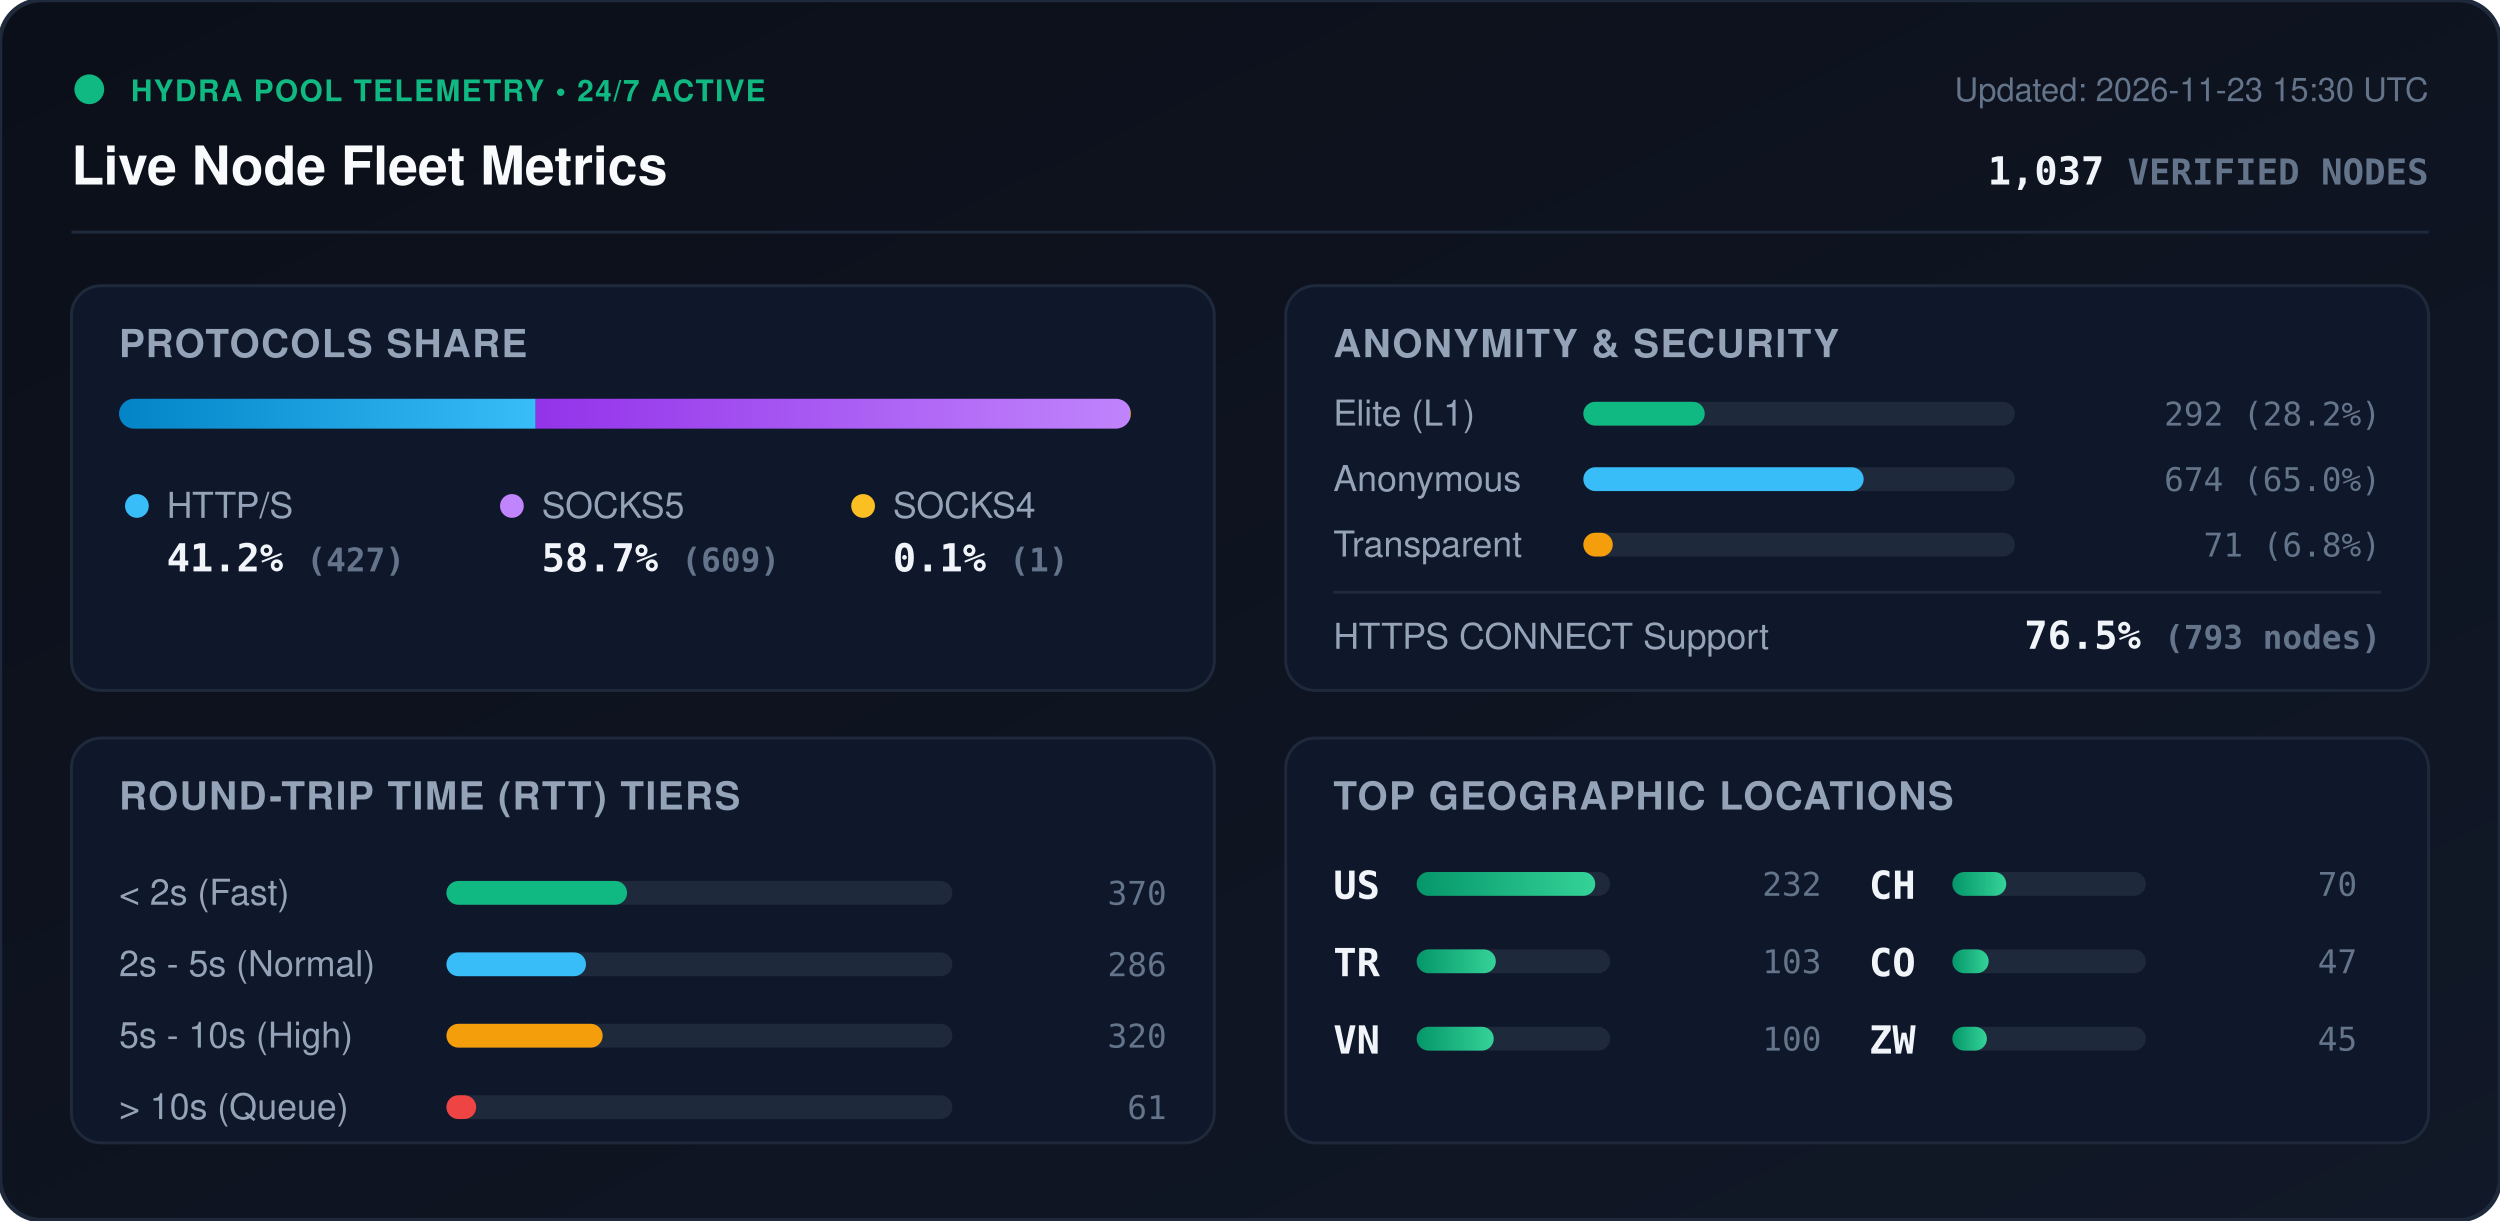
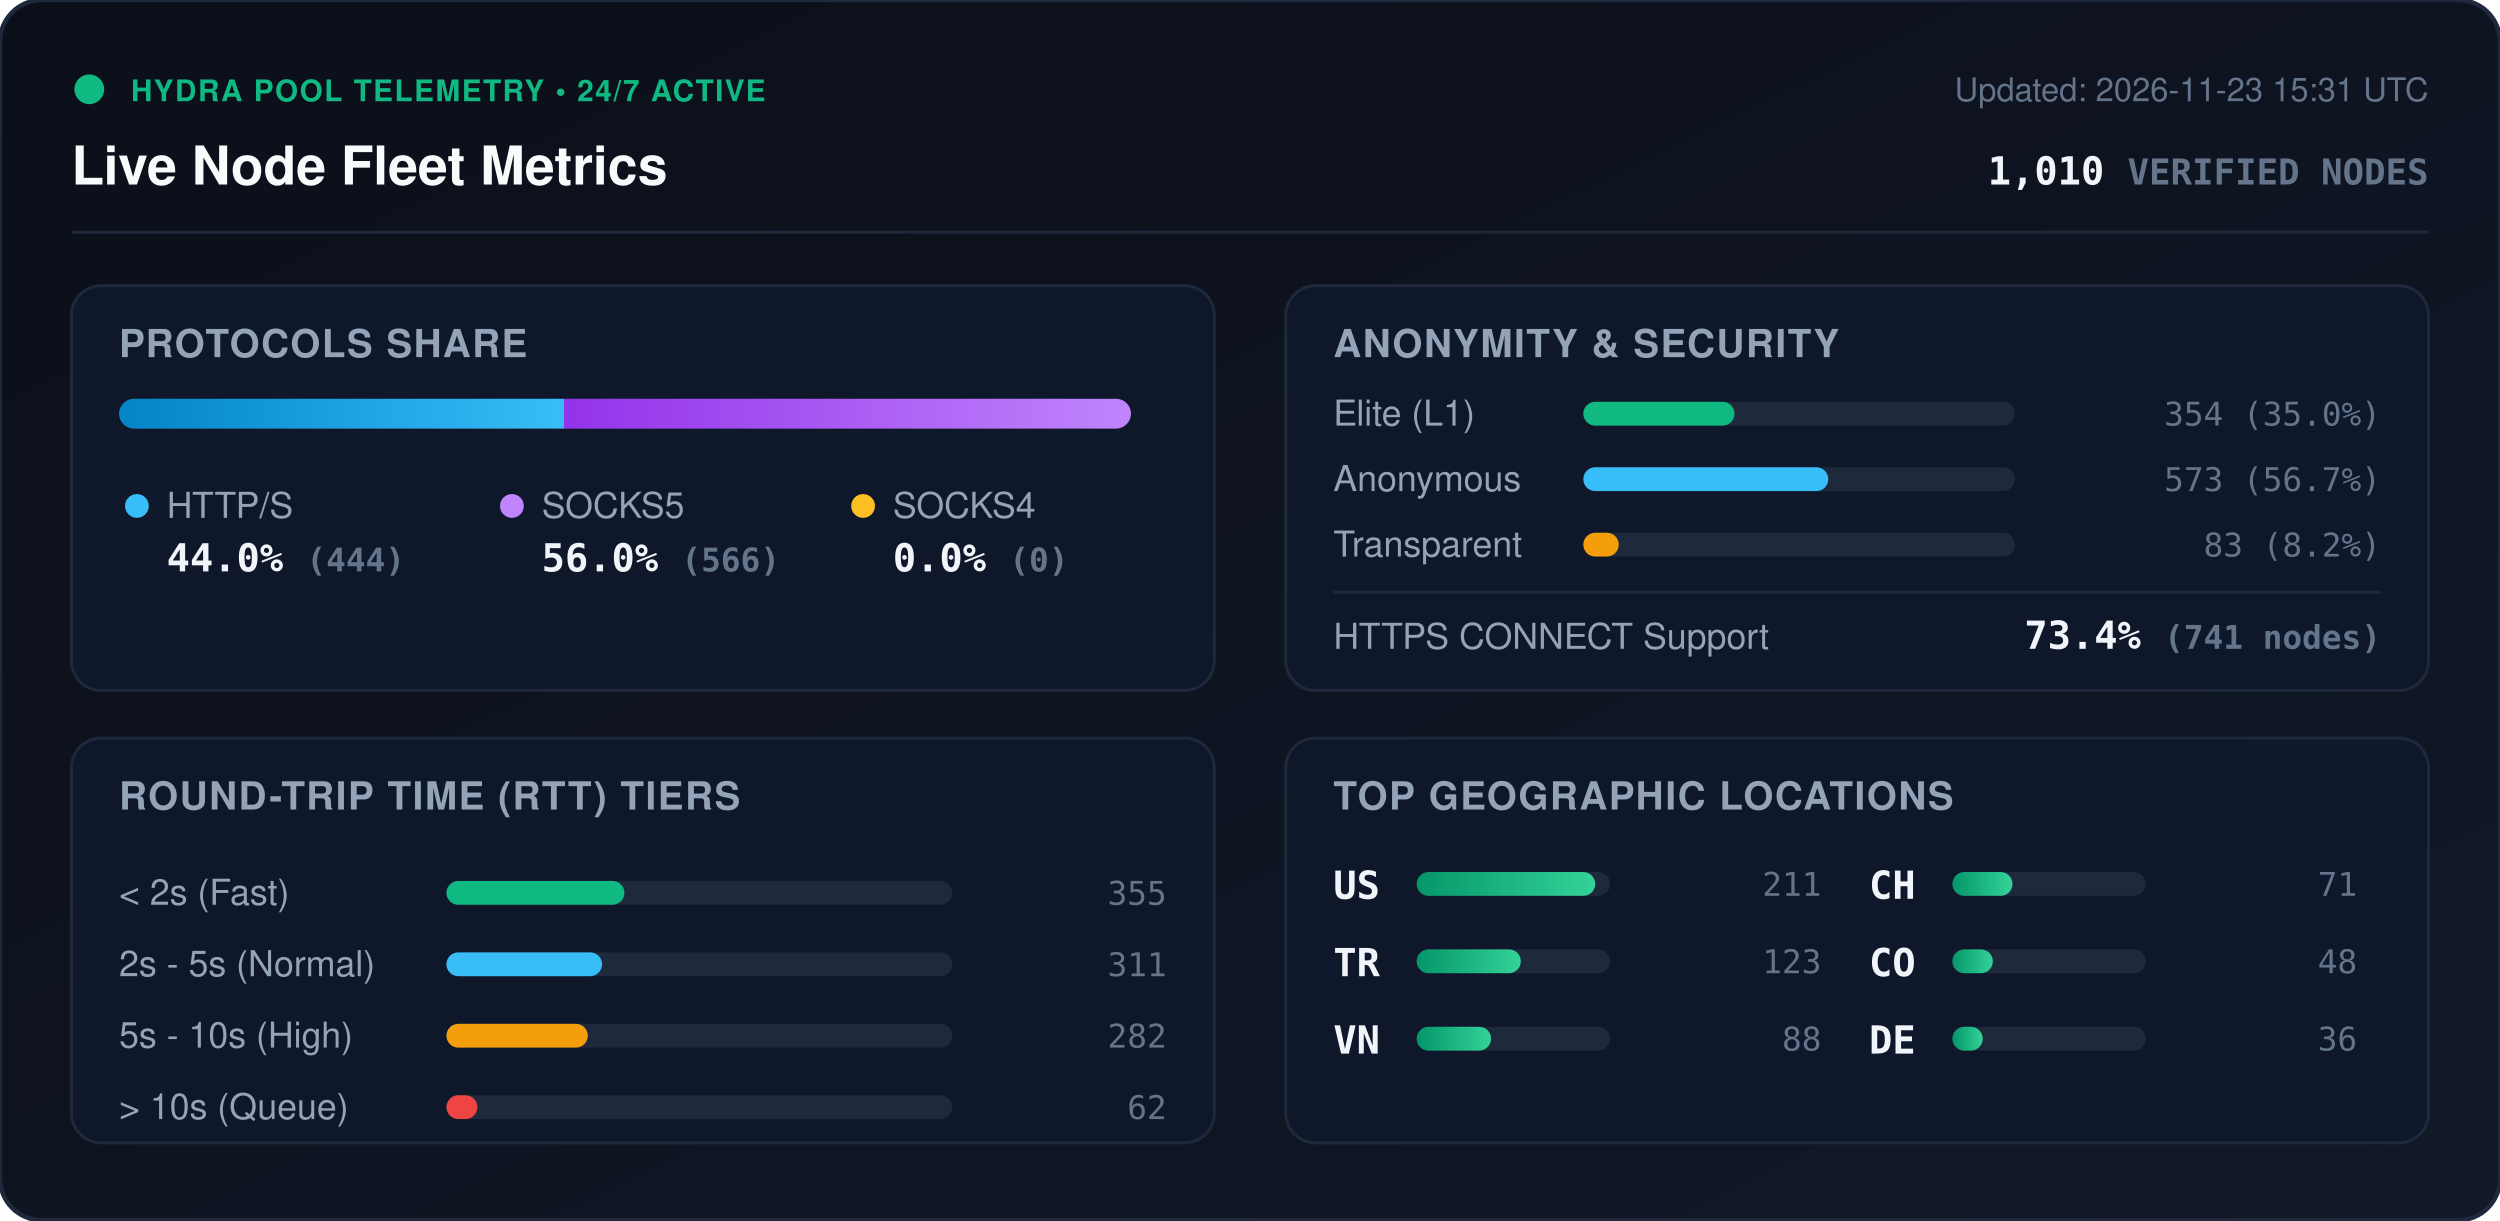
<svg xmlns="http://www.w3.org/2000/svg" viewBox="0 0 840 410" width="840" height="410" style="max-width: 100%; height: auto;">
  <defs>
    <linearGradient id="bg" x1="0%" y1="0%" x2="100%" y2="100%">
      <stop offset="0%" stop-color="#0b0f19" />
      <stop offset="100%" stop-color="#111827" />
    </linearGradient>
    <linearGradient id="bar-http" x1="0%" y1="0%" x2="100%" y2="0%">
      <stop offset="0%" stop-color="#0284c7" />
      <stop offset="100%" stop-color="#38bdf8" />
    </linearGradient>
    <linearGradient id="bar-socks5" x1="0%" y1="0%" x2="100%" y2="0%">
      <stop offset="0%" stop-color="#9333ea" />
      <stop offset="100%" stop-color="#c084fc" />
    </linearGradient>
    <linearGradient id="bar-socks4" x1="0%" y1="0%" x2="100%" y2="0%">
      <stop offset="0%" stop-color="#d97706" />
      <stop offset="100%" stop-color="#fbbf24" />
    </linearGradient>
    <linearGradient id="bar-green" x1="0%" y1="0%" x2="100%" y2="0%">
      <stop offset="0%" stop-color="#059669" />
      <stop offset="100%" stop-color="#34d399" />
    </linearGradient>
    <clipPath id="prog-track-clip">
      <rect width="340.0" height="10" rx="5" />
    </clipPath>
    <style>
      .title { font: 700 18px -apple-system, BlinkMacSystemFont, 'Segoe UI', Helvetica, Arial, sans-serif; fill: #f8fafc; }
      .sub { font: 500 11px -apple-system, BlinkMacSystemFont, 'Segoe UI', Helvetica, Arial, sans-serif; fill: #64748b; }
      .section-hdr { font: 600 13px -apple-system, BlinkMacSystemFont, 'Segoe UI', Helvetica, Arial, sans-serif; fill: #94a3b8; letter-spacing: 0.5px; }
      .metric-val { font: 700 13px -apple-system, BlinkMacSystemFont, 'Segoe UI', Helvetica, Arial, sans-serif; fill: #f1f5f9; }
      .metric-lbl { font: 500 12px -apple-system, BlinkMacSystemFont, 'Segoe UI', Helvetica, Arial, sans-serif; fill: #94a3b8; }
      .badge-txt { font: 700 10px -apple-system, BlinkMacSystemFont, 'Segoe UI', Helvetica, Arial, sans-serif; fill: #10b981; letter-spacing: 0.5px; }
      .mono { font-family: ui-monospace, SFMono-Regular, Menlo, Monaco, Consolas, monospace; }
      .pulse { animation: beacon 2s infinite ease-in-out; }
      @keyframes beacon { 0%, 100% { opacity: 1; } 50% { opacity: 0.35; } }
    </style>
  </defs>
  <rect width="840" height="410" rx="14" fill="url(#bg)" stroke="#1e293b" stroke-width="1.5" />
  <g transform="translate(24, 24)">
    <circle cx="6" cy="6" r="5" fill="#10b981" class="pulse" />
    <text x="20" y="10" class="badge-txt">HYDRA POOL TELEMETRY • 24/7 ACTIVE</text>
    <text x="0" y="38" class="title">Live Node Fleet Metrics</text>
-     <text x="792" y="10" text-anchor="end" class="sub">Updated: 2026-11-23 15:30 UTC</text>
-     <text x="792" y="38" text-anchor="end" class="metric-val mono" fill="#38bdf8">1,037 <tspan font-size="12" fill="#64748b">VERIFIED NODES</tspan>
+     <text x="792" y="10" text-anchor="end" class="sub">Updated: 2026-11-23 15:31 UTC</text>
+     <text x="792" y="38" text-anchor="end" class="metric-val mono" fill="#38bdf8">1,010 <tspan font-size="12" fill="#64748b">VERIFIED NODES</tspan>
    </text>
  </g>
  <line x1="24" y1="78" x2="816" y2="78" stroke="#1e293b" stroke-width="1" />
  <g transform="translate(24, 96)">
    <rect width="384" height="136" rx="10" fill="#0f172a" stroke="#1e293b" />
    <text x="16" y="24" class="section-hdr">PROTOCOLS SHARE</text>
    <g transform="translate(16, 38)">
      <rect width="340.0" height="10" rx="5" fill="#1e293b" />
      <g clip-path="url(#prog-track-clip)">
-         <rect x="0" width="140.0" height="10" fill="url(#bar-http)" />
-         <rect x="140.0" width="199.7" height="10" fill="url(#bar-socks5)" />
-         <rect x="339.7" width="0.3" height="10" fill="url(#bar-socks4)" />
+         <rect x="0" width="149.5" height="10" fill="url(#bar-http)" />
+         <rect x="149.5" width="190.5" height="10" fill="url(#bar-socks5)" />
+         <rect x="340.0" width="0.0" height="10" fill="url(#bar-socks4)" />
      </g>
    </g>
    <g transform="translate(16, 68)">
      <circle cx="6" cy="6" r="4" fill="#38bdf8" />
      <text x="16" y="10" class="metric-lbl">HTTP/S</text>
-       <text x="16" y="28" class="metric-val mono">41.2% <tspan font-size="11" fill="#64748b">(427)</tspan>
+       <text x="16" y="28" class="metric-val mono">44.0% <tspan font-size="11" fill="#64748b">(444)</tspan>
      </text>
      <circle cx="132" cy="6" r="4" fill="#c084fc" />
      <text x="142" y="10" class="metric-lbl">SOCKS5</text>
-       <text x="142" y="28" class="metric-val mono">58.7% <tspan font-size="11" fill="#64748b">(609)</tspan>
+       <text x="142" y="28" class="metric-val mono">56.0% <tspan font-size="11" fill="#64748b">(566)</tspan>
      </text>
      <circle cx="250" cy="6" r="4" fill="#fbbf24" />
      <text x="260" y="10" class="metric-lbl">SOCKS4</text>
-       <text x="260" y="28" class="metric-val mono">0.1% <tspan font-size="11" fill="#64748b">(1)</tspan>
+       <text x="260" y="28" class="metric-val mono">0.0% <tspan font-size="11" fill="#64748b">(0)</tspan>
      </text>
    </g>
  </g>
  <g transform="translate(432, 96)">
    <rect width="384" height="136" rx="10" fill="#0f172a" stroke="#1e293b" />
    <text x="16" y="24" class="section-hdr">ANONYMITY &amp; SECURITY</text>
    <text x="16" y="47" class="metric-lbl">Elite (L1)</text>
    <rect x="100" y="39" width="145.0" height="8" rx="4" fill="#1e293b" />
-     <rect x="100" y="39" width="40.8" height="8" rx="4" fill="#10b981" />
-     <text x="368" y="47" text-anchor="end" class="mono sub" fill="#e2e8f0">292 (28.2%)</text>
+     <rect x="100" y="39" width="50.8" height="8" rx="4" fill="#10b981" />
+     <text x="368" y="47" text-anchor="end" class="mono sub" fill="#e2e8f0">354 (35.0%)</text>
    <text x="16" y="69" class="metric-lbl">Anonymous</text>
    <rect x="100" y="61" width="145.0" height="8" rx="4" fill="#1e293b" />
-     <rect x="100" y="61" width="94.2" height="8" rx="4" fill="#38bdf8" />
-     <text x="368" y="69" text-anchor="end" class="mono sub" fill="#e2e8f0">674 (65.0%)</text>
+     <rect x="100" y="61" width="82.3" height="8" rx="4" fill="#38bdf8" />
+     <text x="368" y="69" text-anchor="end" class="mono sub" fill="#e2e8f0">573 (56.7%)</text>
    <text x="16" y="91" class="metric-lbl">Transparent</text>
    <rect x="100" y="83" width="145.0" height="8" rx="4" fill="#1e293b" />
-     <rect x="100" y="83" width="9.9" height="8" rx="4" fill="#f59e0b" />
-     <text x="368" y="91" text-anchor="end" class="mono sub" fill="#e2e8f0">71 (6.8%)</text>
+     <rect x="100" y="83" width="11.9" height="8" rx="4" fill="#f59e0b" />
+     <text x="368" y="91" text-anchor="end" class="mono sub" fill="#e2e8f0">83 (8.2%)</text>
    <line x1="16" y1="103" x2="368" y2="103" stroke="#1e293b" stroke-width="1" />
    <text x="16" y="122" class="metric-lbl">HTTPS CONNECT Support</text>
-     <text x="368" y="122" text-anchor="end" class="metric-val mono" fill="#34d399">76.5% <tspan font-size="11" fill="#64748b">(793 nodes)</tspan>
+     <text x="368" y="122" text-anchor="end" class="metric-val mono" fill="#34d399">73.4% <tspan font-size="11" fill="#64748b">(741 nodes)</tspan>
    </text>
  </g>
  <g transform="translate(24, 248)">
    <rect width="384" height="136" rx="10" fill="#0f172a" stroke="#1e293b" />
    <text x="16" y="24" class="section-hdr">ROUND-TRIP TIME (RTT) TIERS</text>
    <g transform="translate(16, 42)">
      <text x="0" y="14" class="metric-lbl">&lt; 2s (Fast)</text>
      <rect x="110" y="6" width="170" height="8" rx="4" fill="#1e293b" />
-       <rect x="110" y="6" width="60.7" height="8" rx="4" fill="#10b981" />
-       <text x="352" y="14" text-anchor="end" class="mono sub">370</text>
+       <rect x="110" y="6" width="59.8" height="8" rx="4" fill="#10b981" />
+       <text x="352" y="14" text-anchor="end" class="mono sub">355</text>
      <text x="0" y="38" class="metric-lbl">2s - 5s (Normal)</text>
      <rect x="110" y="30" width="170" height="8" rx="4" fill="#1e293b" />
-       <rect x="110" y="30" width="46.9" height="8" rx="4" fill="#38bdf8" />
-       <text x="352" y="38" text-anchor="end" class="mono sub">286</text>
+       <rect x="110" y="30" width="52.3" height="8" rx="4" fill="#38bdf8" />
+       <text x="352" y="38" text-anchor="end" class="mono sub">311</text>
      <text x="0" y="62" class="metric-lbl">5s - 10s (High)</text>
      <rect x="110" y="54" width="170" height="8" rx="4" fill="#1e293b" />
-       <rect x="110" y="54" width="52.5" height="8" rx="4" fill="#f59e0b" />
-       <text x="352" y="62" text-anchor="end" class="mono sub">320</text>
+       <rect x="110" y="54" width="47.5" height="8" rx="4" fill="#f59e0b" />
+       <text x="352" y="62" text-anchor="end" class="mono sub">282</text>
      <text x="0" y="86" class="metric-lbl">&gt; 10s (Queue)</text>
      <rect x="110" y="78" width="170" height="8" rx="4" fill="#1e293b" />
-       <rect x="110" y="78" width="10.0" height="8" rx="4" fill="#ef4444" />
-       <text x="352" y="86" text-anchor="end" class="mono sub">61</text>
+       <rect x="110" y="78" width="10.4" height="8" rx="4" fill="#ef4444" />
+       <text x="352" y="86" text-anchor="end" class="mono sub">62</text>
    </g>
  </g>
  <g transform="translate(432, 248)">
    <rect width="384" height="136" rx="10" fill="#0f172a" stroke="#1e293b" />
    <text x="16" y="24" class="section-hdr">TOP GEOGRAPHIC LOCATIONS</text>
    <g transform="translate(16, 42)">
      <g transform="translate(0, 0)">
        <text x="0" y="12" class="mono metric-val" font-size="12">US</text>
        <rect x="28" y="3" width="65" height="8" rx="4" fill="#1e293b" />
        <rect x="28" y="3" width="60.0" height="8" rx="4" fill="url(#bar-green)" />
-         <text x="164" y="11" text-anchor="end" class="mono sub">232</text>
+         <text x="164" y="11" text-anchor="end" class="mono sub">211</text>
      </g>
      <g transform="translate(0, 26)">
        <text x="0" y="12" class="mono metric-val" font-size="12">TR</text>
        <rect x="28" y="3" width="65" height="8" rx="4" fill="#1e293b" />
-         <rect x="28" y="3" width="26.6" height="8" rx="4" fill="url(#bar-green)" />
-         <text x="164" y="11" text-anchor="end" class="mono sub">103</text>
+         <rect x="28" y="3" width="35.0" height="8" rx="4" fill="url(#bar-green)" />
+         <text x="164" y="11" text-anchor="end" class="mono sub">123</text>
      </g>
      <g transform="translate(0, 52)">
        <text x="0" y="12" class="mono metric-val" font-size="12">VN</text>
        <rect x="28" y="3" width="65" height="8" rx="4" fill="#1e293b" />
-         <rect x="28" y="3" width="25.9" height="8" rx="4" fill="url(#bar-green)" />
-         <text x="164" y="11" text-anchor="end" class="mono sub">100</text>
+         <rect x="28" y="3" width="25.0" height="8" rx="4" fill="url(#bar-green)" />
+         <text x="164" y="11" text-anchor="end" class="mono sub">88</text>
      </g>
      <g transform="translate(180, 0)">
        <text x="0" y="12" class="mono metric-val" font-size="12">CH</text>
        <rect x="28" y="3" width="65" height="8" rx="4" fill="#1e293b" />
-         <rect x="28" y="3" width="18.1" height="8" rx="4" fill="url(#bar-green)" />
-         <text x="164" y="11" text-anchor="end" class="mono sub">70</text>
+         <rect x="28" y="3" width="20.2" height="8" rx="4" fill="url(#bar-green)" />
+         <text x="164" y="11" text-anchor="end" class="mono sub">71</text>
      </g>
      <g transform="translate(180, 26)">
        <text x="0" y="12" class="mono metric-val" font-size="12">CO</text>
        <rect x="28" y="3" width="65" height="8" rx="4" fill="#1e293b" />
-         <rect x="28" y="3" width="12.2" height="8" rx="4" fill="url(#bar-green)" />
-         <text x="164" y="11" text-anchor="end" class="mono sub">47</text>
+         <rect x="28" y="3" width="13.6" height="8" rx="4" fill="url(#bar-green)" />
+         <text x="164" y="11" text-anchor="end" class="mono sub">48</text>
      </g>
      <g transform="translate(180, 52)">
-         <text x="0" y="12" class="mono metric-val" font-size="12">ZW</text>
+         <text x="0" y="12" class="mono metric-val" font-size="12">DE</text>
        <rect x="28" y="3" width="65" height="8" rx="4" fill="#1e293b" />
-         <rect x="28" y="3" width="11.6" height="8" rx="4" fill="url(#bar-green)" />
-         <text x="164" y="11" text-anchor="end" class="mono sub">45</text>
+         <rect x="28" y="3" width="10.2" height="8" rx="4" fill="url(#bar-green)" />
+         <text x="164" y="11" text-anchor="end" class="mono sub">36</text>
      </g>
    </g>
  </g>
</svg>
